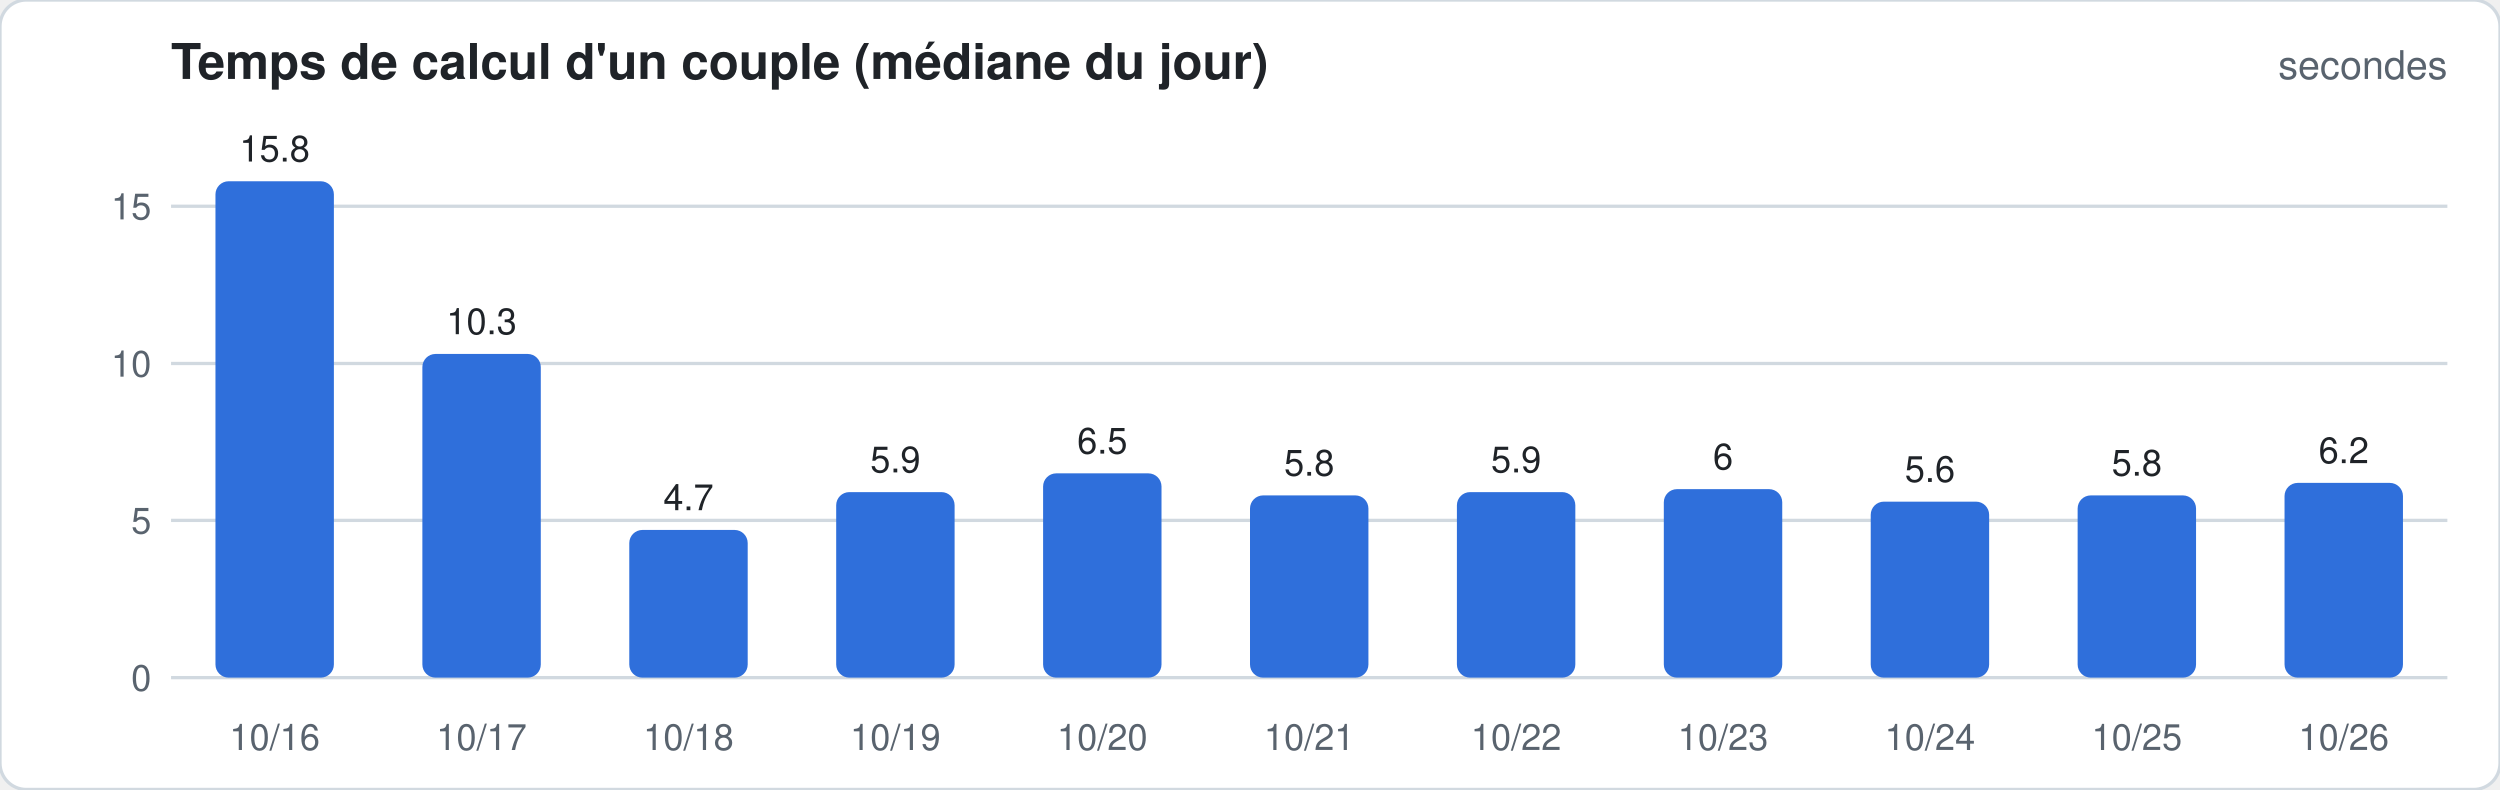
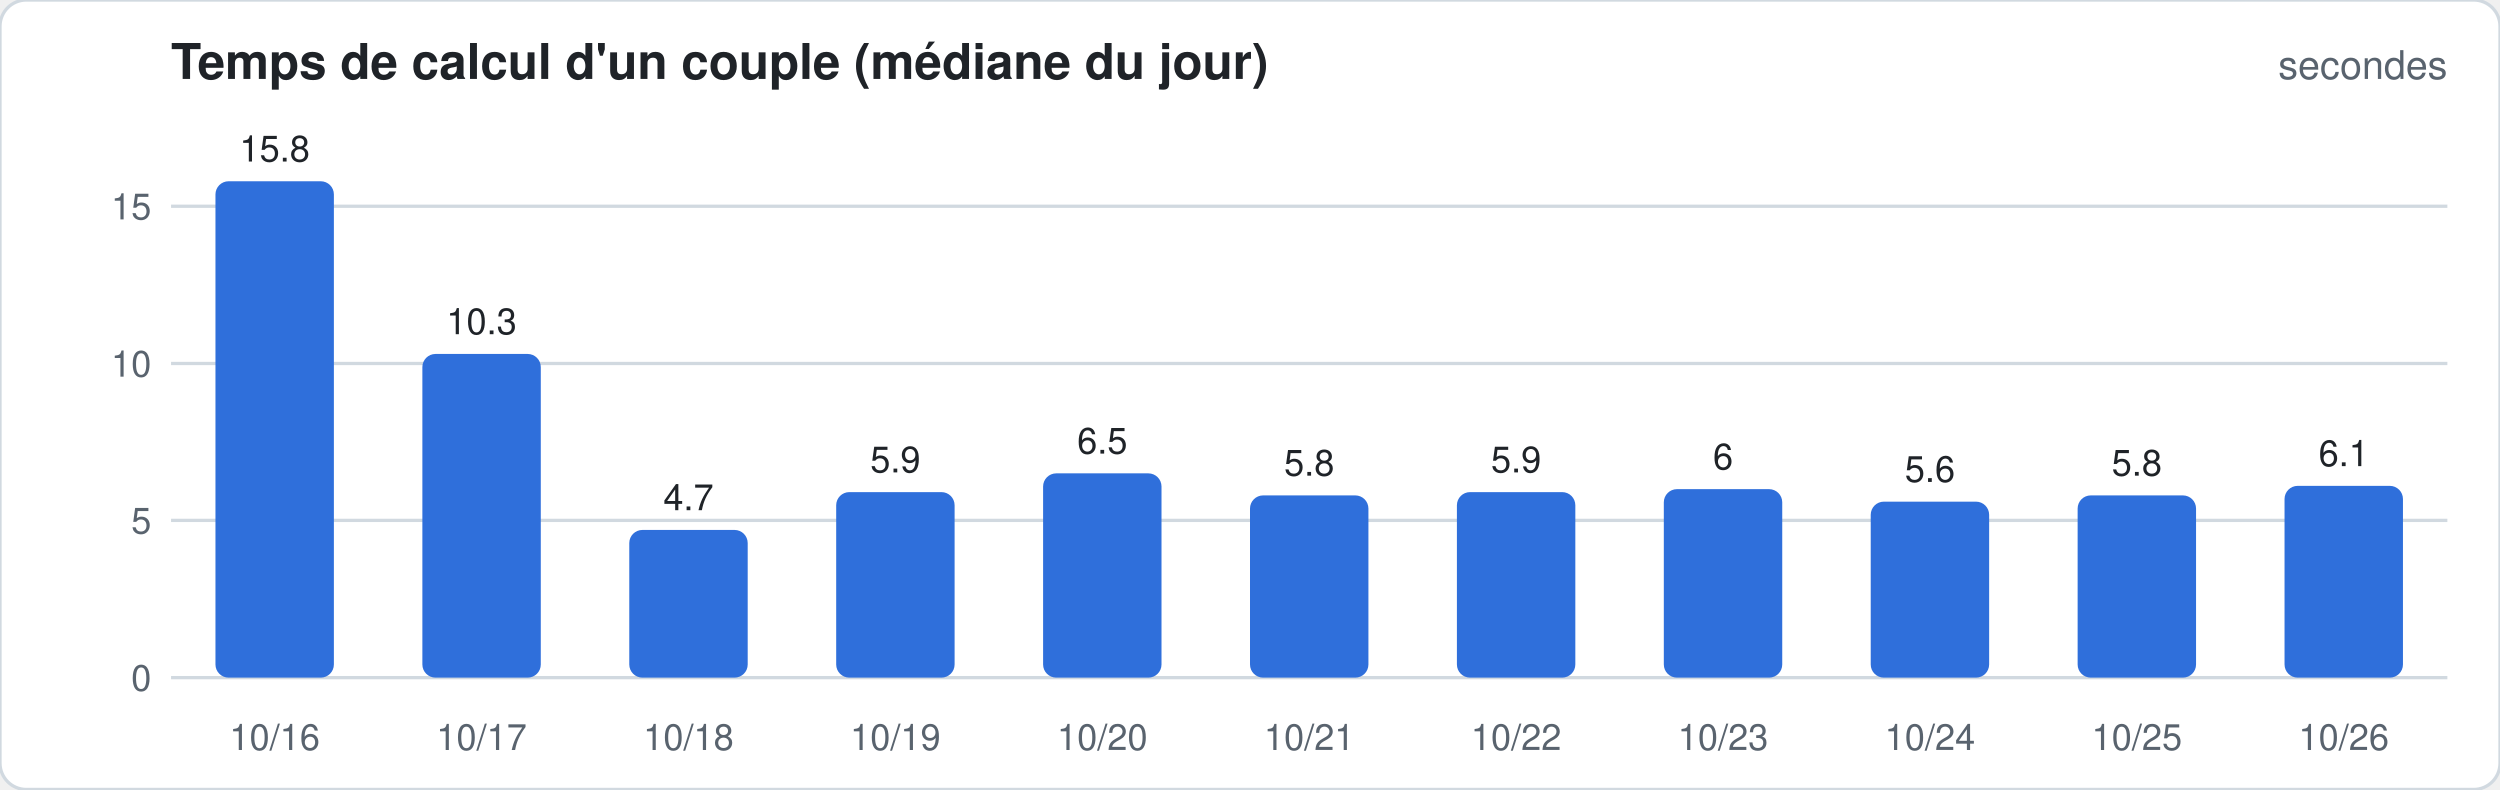
<svg xmlns="http://www.w3.org/2000/svg" width="760" height="240" viewBox="0 0 760 240" font-family="-apple-system,Segoe UI,Helvetica,Arial,sans-serif">
  <rect width="760" height="240" rx="8" fill="#ffffff" stroke="#d1d9e0" />
  <text x="52" y="24" font-size="15" font-weight="600" fill="#1f2328">Temps de calcul d'un couple (médiane du jour)</text>
  <text x="744" y="24" font-size="12" fill="#59636e" text-anchor="end">secondes</text>
  <line x1="52" x2="744" y1="206.0" y2="206.0" stroke="#d1d9e0" stroke-width="1" />
  <text x="46" y="210.0" font-size="11" fill="#59636e" text-anchor="end">0</text>
  <line x1="52" x2="744" y1="158.2" y2="158.2" stroke="#d1d9e0" stroke-width="1" />
  <text x="46" y="162.2" font-size="11" fill="#59636e" text-anchor="end">5</text>
  <line x1="52" x2="744" y1="110.5" y2="110.5" stroke="#d1d9e0" stroke-width="1" />
  <text x="46" y="114.5" font-size="11" fill="#59636e" text-anchor="end">10</text>
  <line x1="52" x2="744" y1="62.7" y2="62.7" stroke="#d1d9e0" stroke-width="1" />
  <text x="46" y="66.7" font-size="11" fill="#59636e" text-anchor="end">15</text>
  <rect x="65.5" y="55.1" width="36.0" height="150.9" rx="4.0" fill="#2f6fdb" />
  <text x="83.5" y="49.1" font-size="11" fill="#1f2328" text-anchor="middle">15.8</text>
  <text x="83.5" y="228" font-size="11" fill="#59636e" text-anchor="middle">10/16</text>
  <rect x="128.4" y="107.6" width="36.0" height="98.4" rx="4.0" fill="#2f6fdb" />
  <text x="146.4" y="101.6" font-size="11" fill="#1f2328" text-anchor="middle">10.3</text>
  <text x="146.4" y="228" font-size="11" fill="#59636e" text-anchor="middle">10/17</text>
  <rect x="191.3" y="161.1" width="36.0" height="44.9" rx="4.0" fill="#2f6fdb" />
  <text x="209.3" y="155.1" font-size="11" fill="#1f2328" text-anchor="middle">4.7</text>
  <text x="209.3" y="228" font-size="11" fill="#59636e" text-anchor="middle">10/18</text>
  <rect x="254.2" y="149.6" width="36.0" height="56.4" rx="4.0" fill="#2f6fdb" />
  <text x="272.2" y="143.6" font-size="11" fill="#1f2328" text-anchor="middle">5.9</text>
  <text x="272.2" y="228" font-size="11" fill="#59636e" text-anchor="middle">10/19</text>
  <rect x="317.1" y="143.9" width="36.0" height="62.1" rx="4.0" fill="#2f6fdb" />
  <text x="335.1" y="137.9" font-size="11" fill="#1f2328" text-anchor="middle">6.5</text>
  <text x="335.1" y="228" font-size="11" fill="#59636e" text-anchor="middle">10/20</text>
  <rect x="380.0" y="150.6" width="36.0" height="55.4" rx="4.0" fill="#2f6fdb" />
  <text x="398.0" y="144.6" font-size="11" fill="#1f2328" text-anchor="middle">5.8</text>
  <text x="398.0" y="228" font-size="11" fill="#59636e" text-anchor="middle">10/21</text>
  <rect x="442.9" y="149.6" width="36.0" height="56.4" rx="4.0" fill="#2f6fdb" />
  <text x="460.9" y="143.6" font-size="11" fill="#1f2328" text-anchor="middle">5.9</text>
  <text x="460.9" y="228" font-size="11" fill="#59636e" text-anchor="middle">10/22</text>
  <rect x="505.8" y="148.7" width="36.0" height="57.3" rx="4.0" fill="#2f6fdb" />
  <text x="523.8" y="142.7" font-size="11" fill="#1f2328" text-anchor="middle">6</text>
  <text x="523.8" y="228" font-size="11" fill="#59636e" text-anchor="middle">10/23</text>
  <rect x="568.7" y="152.5" width="36.0" height="53.5" rx="4.0" fill="#2f6fdb" />
  <text x="586.7" y="146.5" font-size="11" fill="#1f2328" text-anchor="middle">5.6</text>
  <text x="586.7" y="228" font-size="11" fill="#59636e" text-anchor="middle">10/24</text>
  <rect x="631.6" y="150.6" width="36.0" height="55.4" rx="4.0" fill="#2f6fdb" />
  <text x="649.6" y="144.6" font-size="11" fill="#1f2328" text-anchor="middle">5.8</text>
  <text x="649.6" y="228" font-size="11" fill="#59636e" text-anchor="middle">10/25</text>
-   <rect x="694.5" y="146.8" width="36.0" height="59.2" rx="4.0" fill="#2f6fdb" />
-   <text x="712.5" y="140.8" font-size="11" fill="#1f2328" text-anchor="middle">6.2</text>
+   <rect x="694.5" y="147.7" width="36.0" height="58.3" rx="4.0" fill="#2f6fdb" />
+   <text x="712.5" y="141.7" font-size="11" fill="#1f2328" text-anchor="middle">6.1</text>
  <text x="712.5" y="228" font-size="11" fill="#59636e" text-anchor="middle">10/26</text>
</svg>
